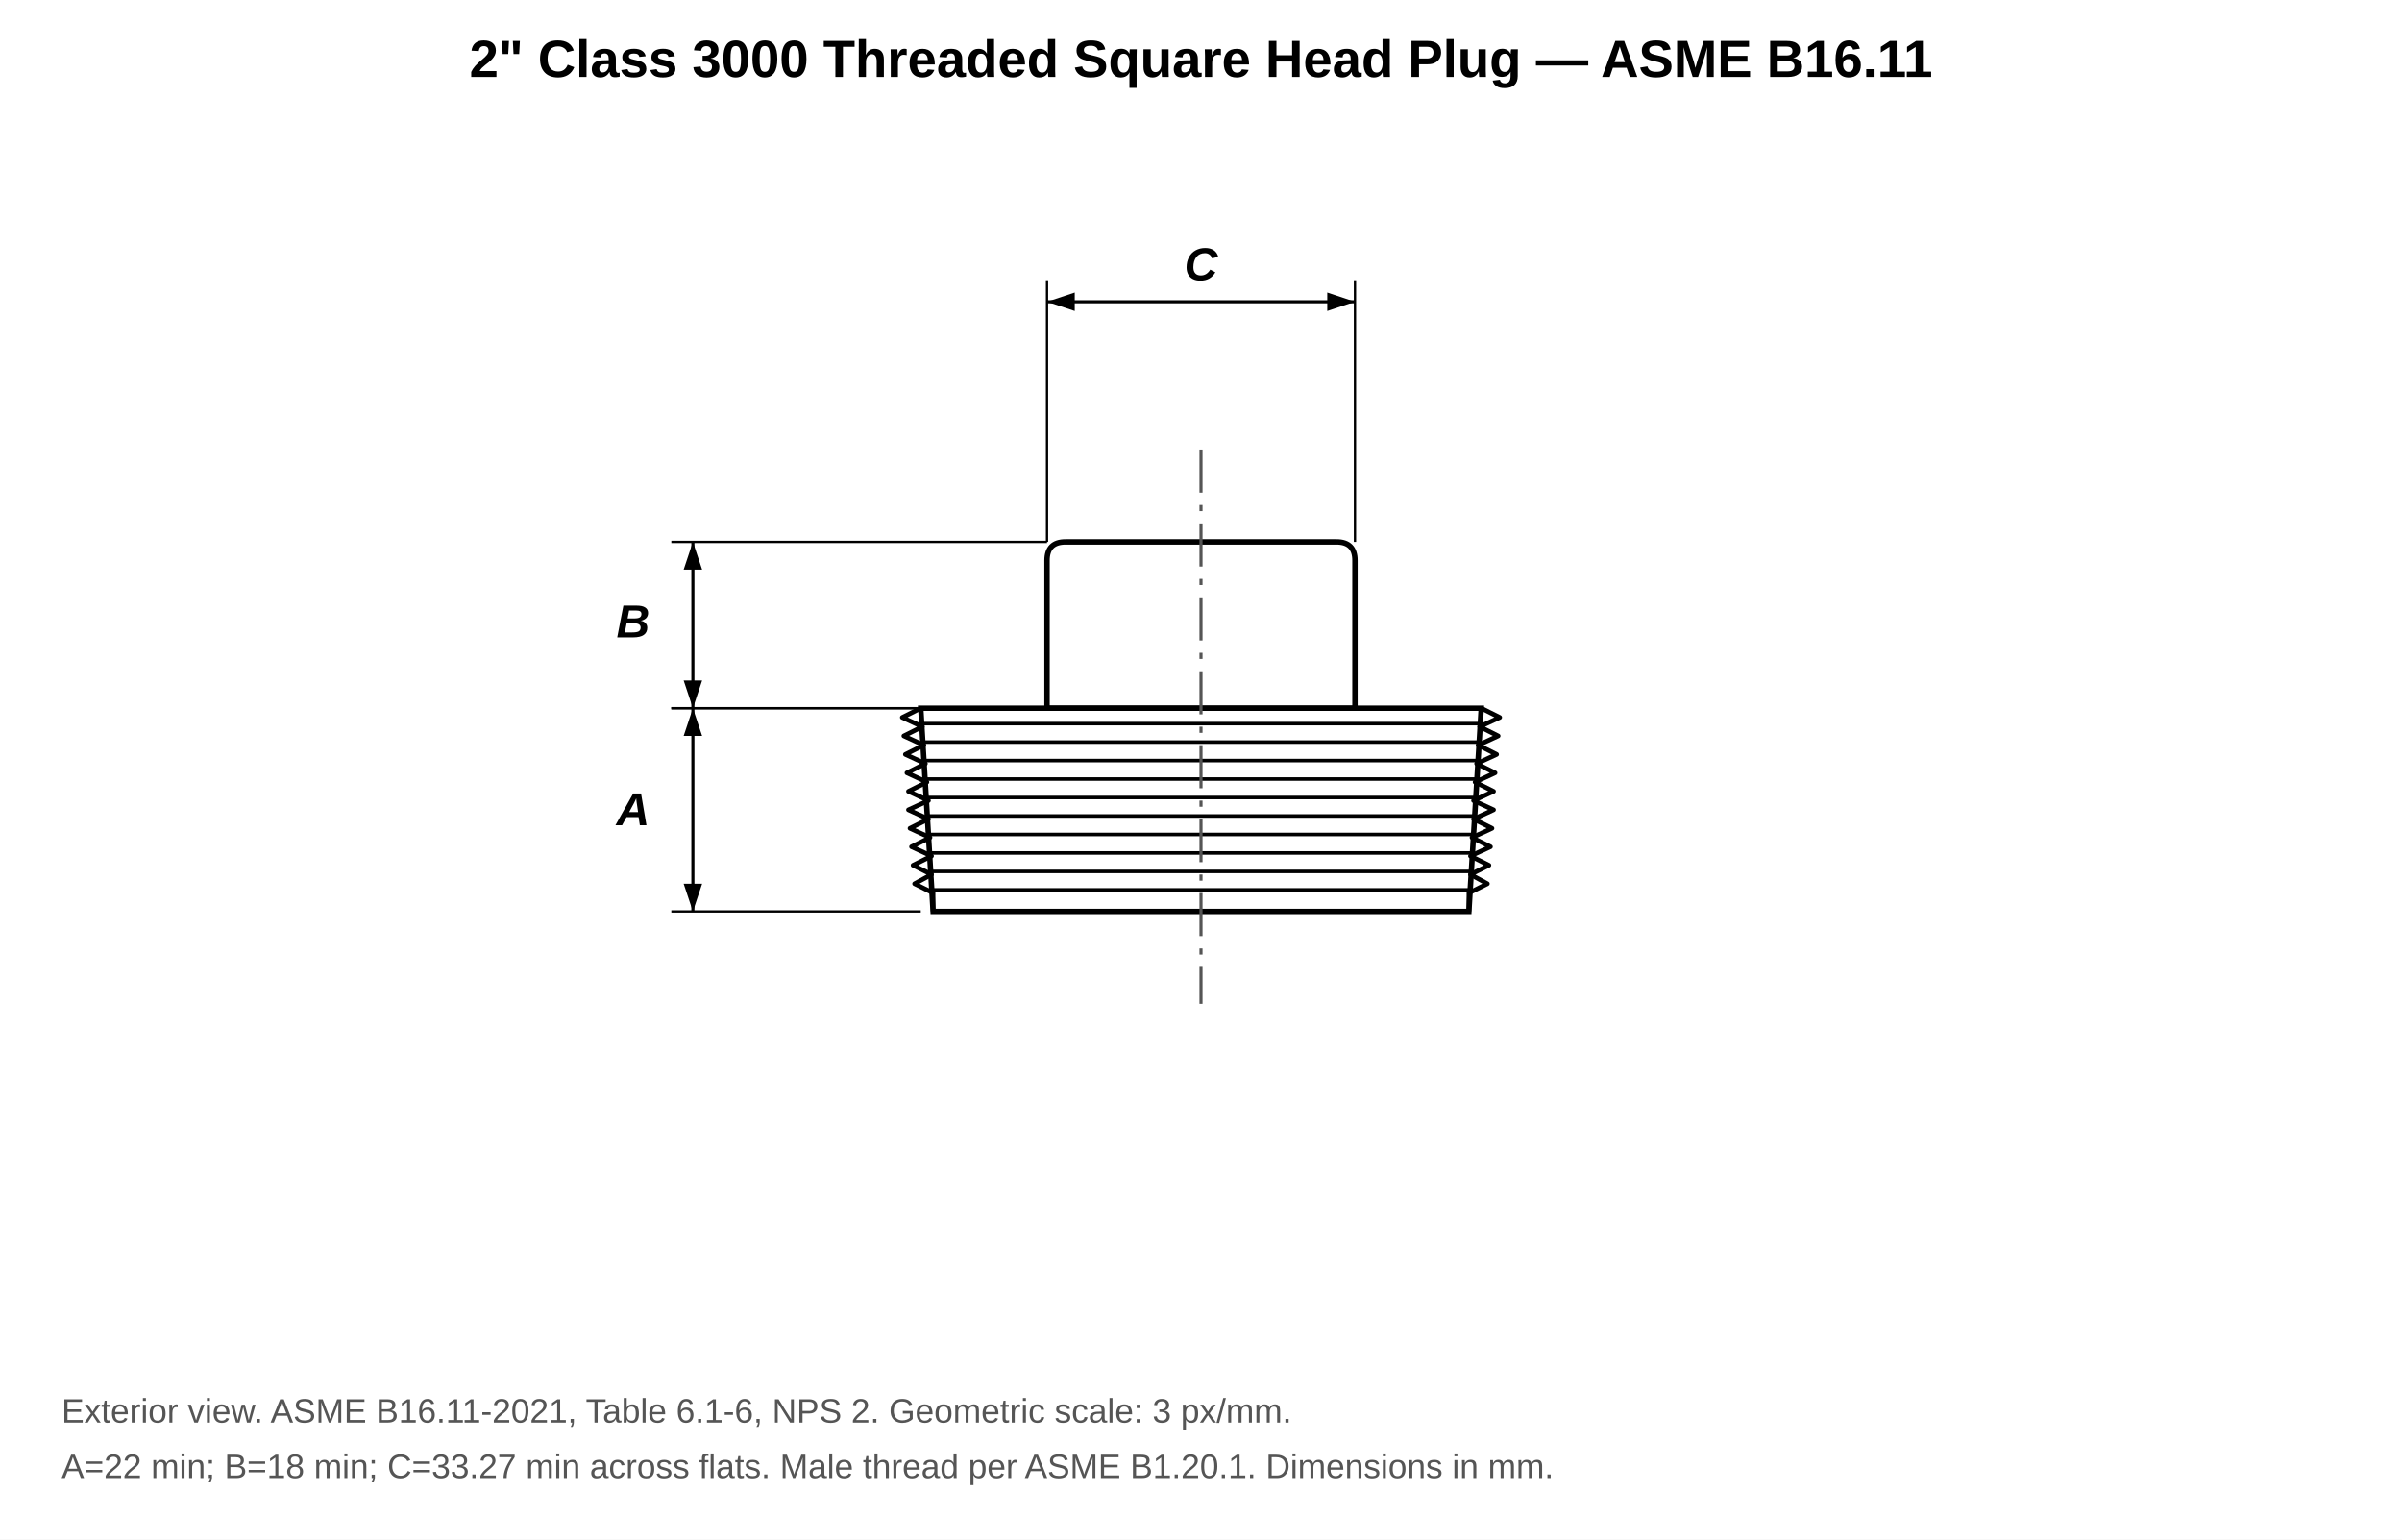
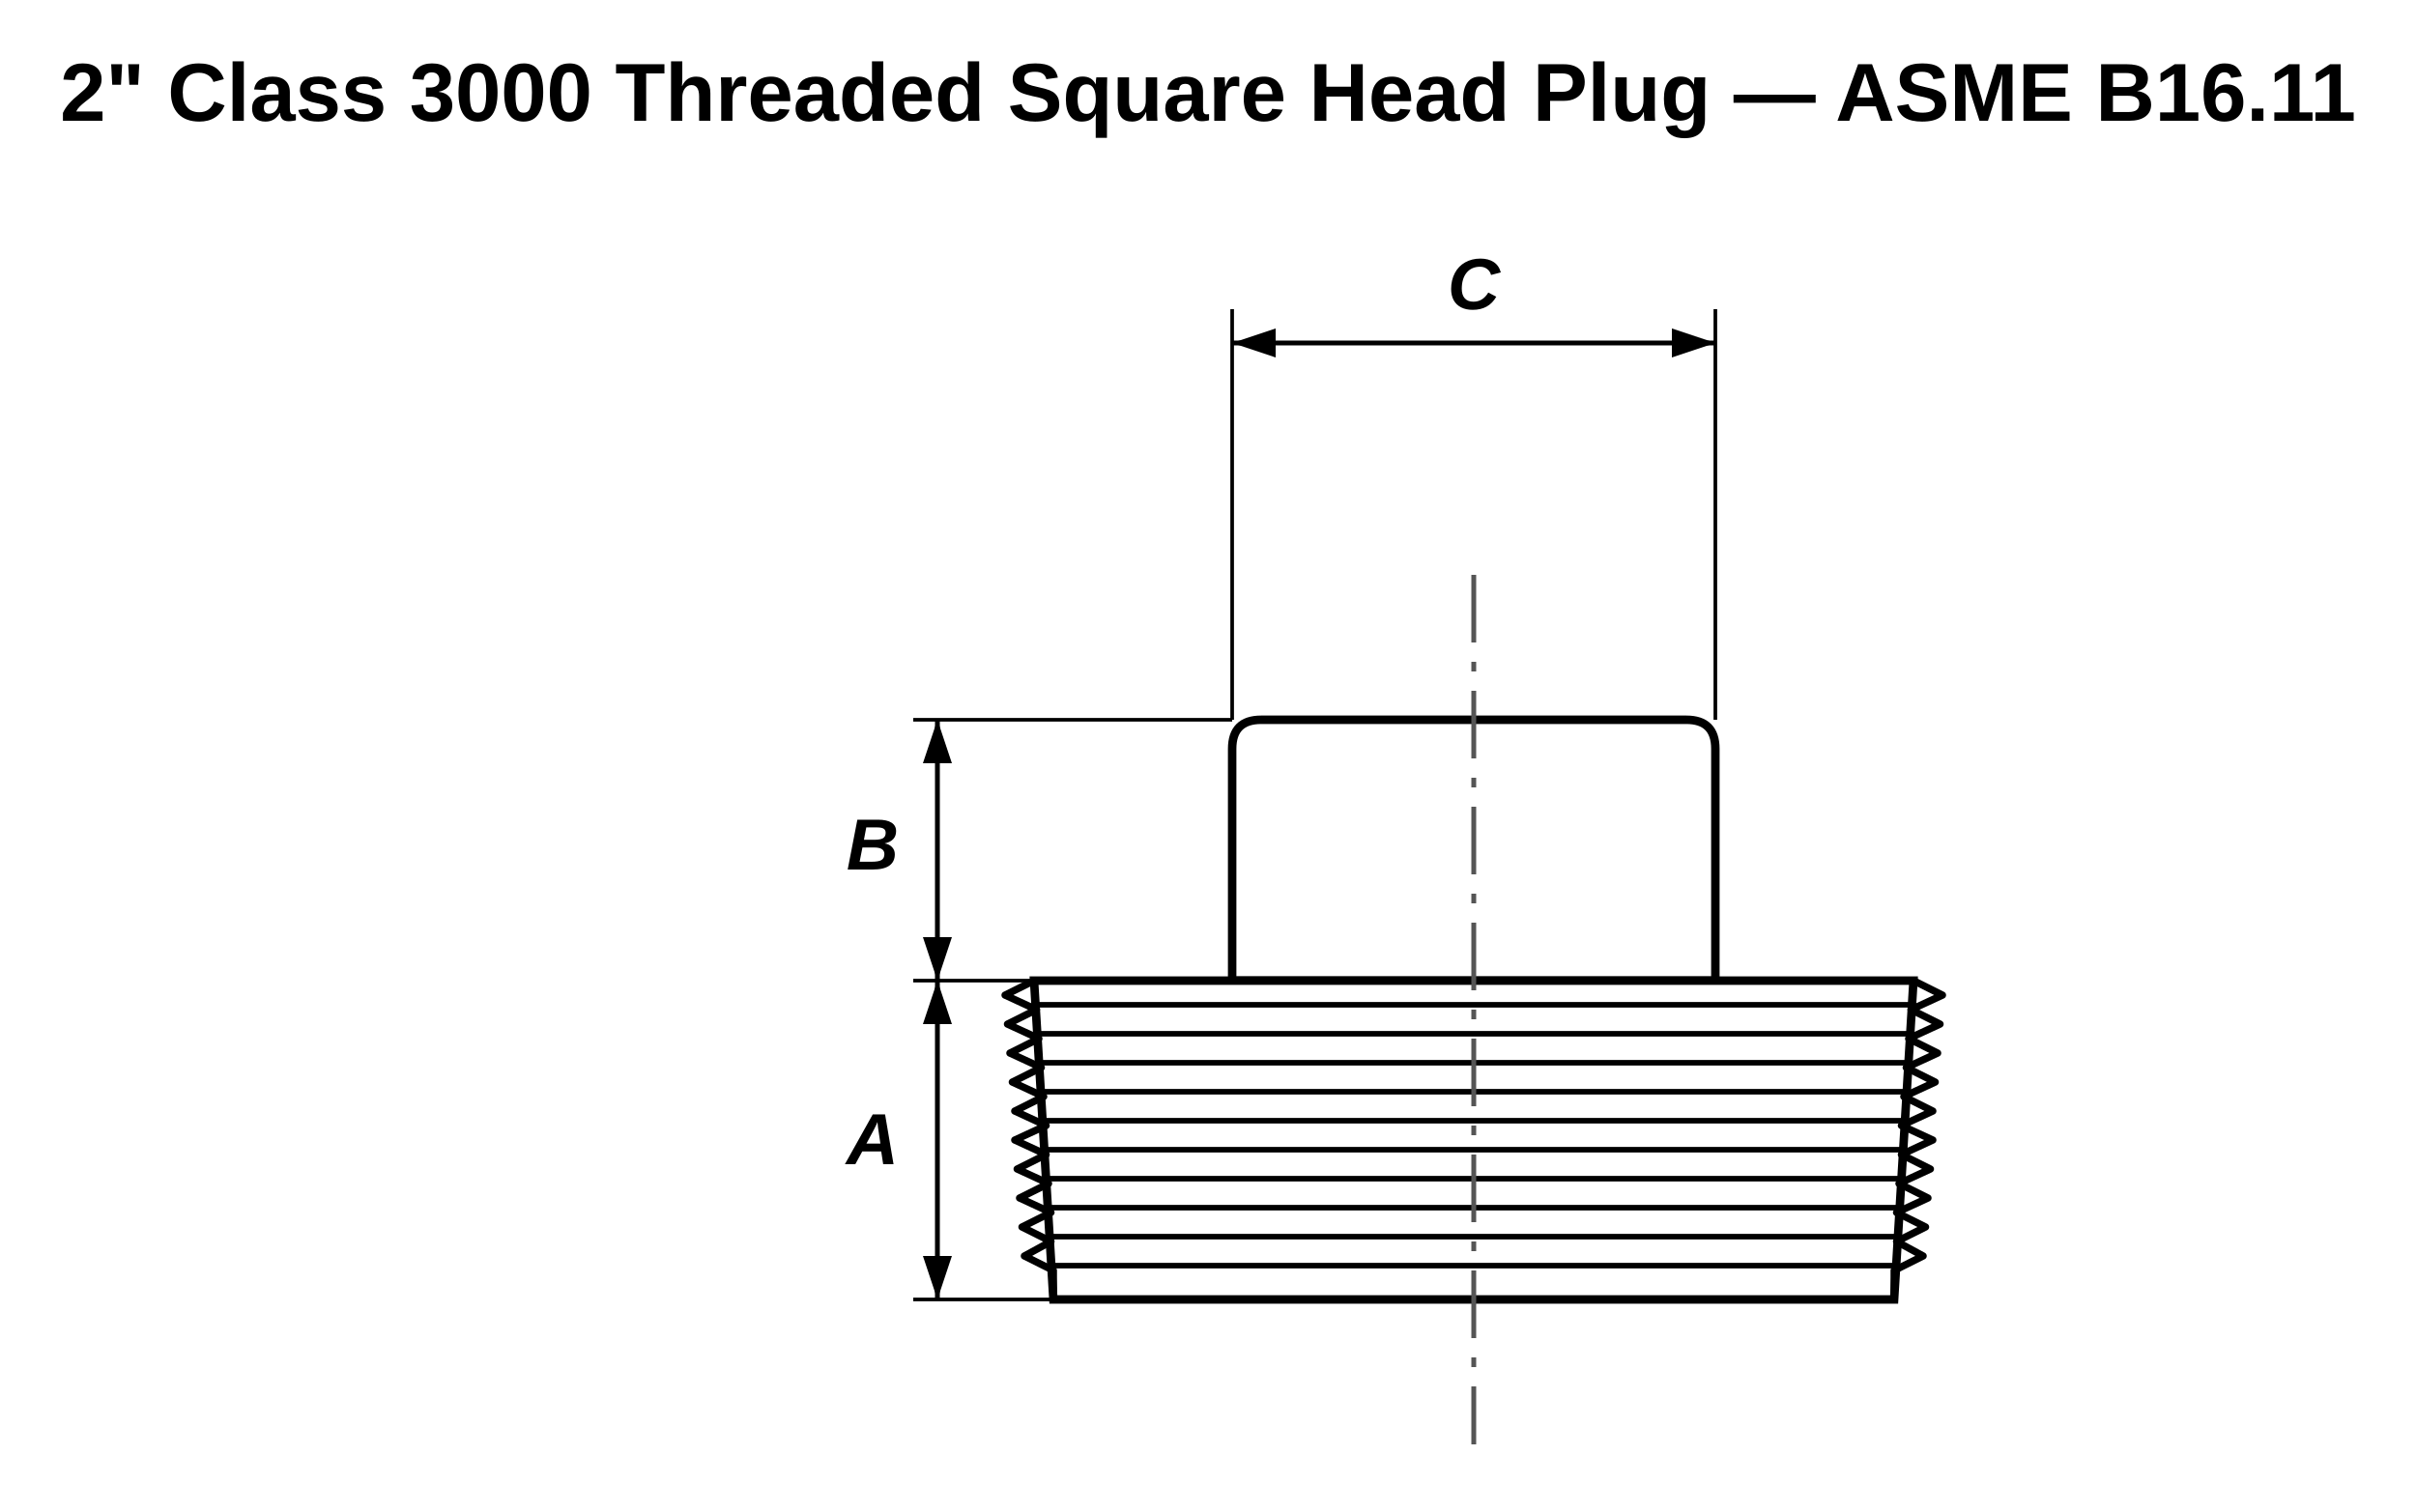
- <svg xmlns="http://www.w3.org/2000/svg" width="780" height="500" viewBox="0 0 780 500" font-family="Arial, sans-serif">
-   <rect width="780" height="500" fill="white" />
+ <svg xmlns="http://www.w3.org/2000/svg" width="500" height="313" viewBox="85 27 500 313" font-family="Arial, sans-serif">
+   <rect x="85" y="27" width="500" height="313" fill="white" />
  <defs>
    <marker id="arrowStartSquarePlug" markerWidth="10" markerHeight="10" refX="0" refY="3" orient="auto" markerUnits="userSpaceOnUse">
      <path d="M9,0 L9,6 L0,3 z" fill="black" />
    </marker>
    <marker id="arrowEndSquarePlug" markerWidth="10" markerHeight="10" refX="9" refY="3" orient="auto" markerUnits="userSpaceOnUse">
      <path d="M0,0 L0,6 L9,3 z" fill="black" />
    </marker>
    <g id="maleThreadSquarePlug">
      <path d="M-91,0 L91,0 L87,66 L-87,66 Z" fill="white" stroke="black" stroke-width="1.75" />
      <g fill="none" stroke="black" stroke-width="1.15">
        <line x1="-91" y1="5" x2="91" y2="5" />
        <line x1="-90.5" y1="11" x2="90.5" y2="11" />
        <line x1="-90" y1="17" x2="90" y2="17" />
        <line x1="-89.5" y1="23" x2="89.5" y2="23" />
        <line x1="-89" y1="29" x2="89" y2="29" />
        <line x1="-88.5" y1="35" x2="88.5" y2="35" />
        <line x1="-88" y1="41" x2="88" y2="41" />
        <line x1="-88" y1="47" x2="88" y2="47" />
        <line x1="-87.5" y1="53" x2="87.5" y2="53" />
        <line x1="-87.5" y1="59" x2="87.5" y2="59" />
      </g>
      <path d="M-91,0 L-97,3 L-90.5,6 L-96.5,9 L-90,12 L-96,15 L-89.5,18                L-95.5,21 L-89,24 L-95,27 L-88.5,30 L-95,33 L-88.5,36 L-94.5,39                L-88,42 L-94,45 L-87.5,48 L-93.5,51 L-87.5,54 L-93,57                L-87,60 L-87,66" fill="none" stroke="black" stroke-width="1.5" stroke-linejoin="round" />
      <path d="M91,0 L97,3 L90.5,6 L96.5,9 L90,12 L96,15 L89.5,18                L95.5,21 L89,24 L95,27 L88.5,30 L95,33 L88.5,36 L94.5,39                L88,42 L94,45 L87.5,48 L93.5,51 L87.5,54 L93,57                L87,60 L87,66" fill="none" stroke="black" stroke-width="1.5" stroke-linejoin="round" />
    </g>
  </defs>
-   <text x="390" y="25" text-anchor="middle" font-size="17" font-weight="bold">2" Class 3000 Threaded Square Head Plug — ASME B16.11</text>
+   <text x="335" y="52" text-anchor="middle" font-size="17" font-weight="bold">2" Class 3000 Threaded Square Head Plug — ASME B16.11</text>
  <path d="M346,176 Q340,176 340,182 L340,230 L440,230 L440,182 Q440,176 434,176 Z" fill="white" stroke="black" stroke-width="1.75" stroke-linejoin="round" />
  <use href="#maleThreadSquarePlug" transform="translate(390 230)" />
  <line x1="390" y1="146" x2="390" y2="326" stroke="#555" stroke-width="1" stroke-dasharray="14,4,2,4" />
  <g fill="none" stroke="black">
    <line x1="340" y1="176" x2="340" y2="91" stroke-width="0.75" />
    <line x1="440" y1="176" x2="440" y2="91" stroke-width="0.75" />
    <line x1="340" y1="98" x2="440" y2="98" stroke-width="1" marker-start="url(#arrowStartSquarePlug)" marker-end="url(#arrowEndSquarePlug)" />
  </g>
  <text x="390" y="91" text-anchor="middle" font-size="15" font-style="italic" font-weight="bold">C</text>
  <g fill="none" stroke="black">
-     <line x1="340" y1="176" x2="218" y2="176" stroke-width="0.75" />
-     <line x1="340" y1="230" x2="218" y2="230" stroke-width="0.75" />
-     <line x1="225" y1="176" x2="225" y2="230" stroke-width="1" marker-start="url(#arrowStartSquarePlug)" marker-end="url(#arrowEndSquarePlug)" />
-     <line x1="299" y1="230" x2="218" y2="230" stroke-width="0.75" />
-     <line x1="299" y1="296" x2="218" y2="296" stroke-width="0.75" />
-     <line x1="225" y1="230" x2="225" y2="296" stroke-width="1" marker-start="url(#arrowStartSquarePlug)" marker-end="url(#arrowEndSquarePlug)" />
+     <line x1="340" y1="176" x2="274" y2="176" stroke-width="0.75" />
+     <line x1="299" y1="230" x2="274" y2="230" stroke-width="0.75" />
+     <line x1="279" y1="176" x2="279" y2="230" stroke-width="1" marker-start="url(#arrowStartSquarePlug)" marker-end="url(#arrowEndSquarePlug)" />
+     <line x1="303" y1="296" x2="274" y2="296" stroke-width="0.75" />
+     <line x1="279" y1="230" x2="279" y2="296" stroke-width="1" marker-start="url(#arrowStartSquarePlug)" marker-end="url(#arrowEndSquarePlug)" />
  </g>
-   <text x="211" y="207" text-anchor="end" font-size="15" font-style="italic" font-weight="bold">B</text>
-   <text x="211" y="268" text-anchor="end" font-size="15" font-style="italic" font-weight="bold">A</text>
-   <g font-size="11" fill="#555">
-     <text x="20" y="462">Exterior view. ASME B16.11-2021, Table 6.1-6, NPS 2. Geometric scale: 3 px/mm.</text>
-     <text x="20" y="480">A=22 min; B=18 min; C=33.27 min across flats. Male thread per ASME B1.20.1. Dimensions in mm.</text>
-   </g>
+   <text x="271" y="207" text-anchor="end" font-size="15" font-style="italic" font-weight="bold">B</text>
+   <text x="271" y="268" text-anchor="end" font-size="15" font-style="italic" font-weight="bold">A</text>
</svg>
